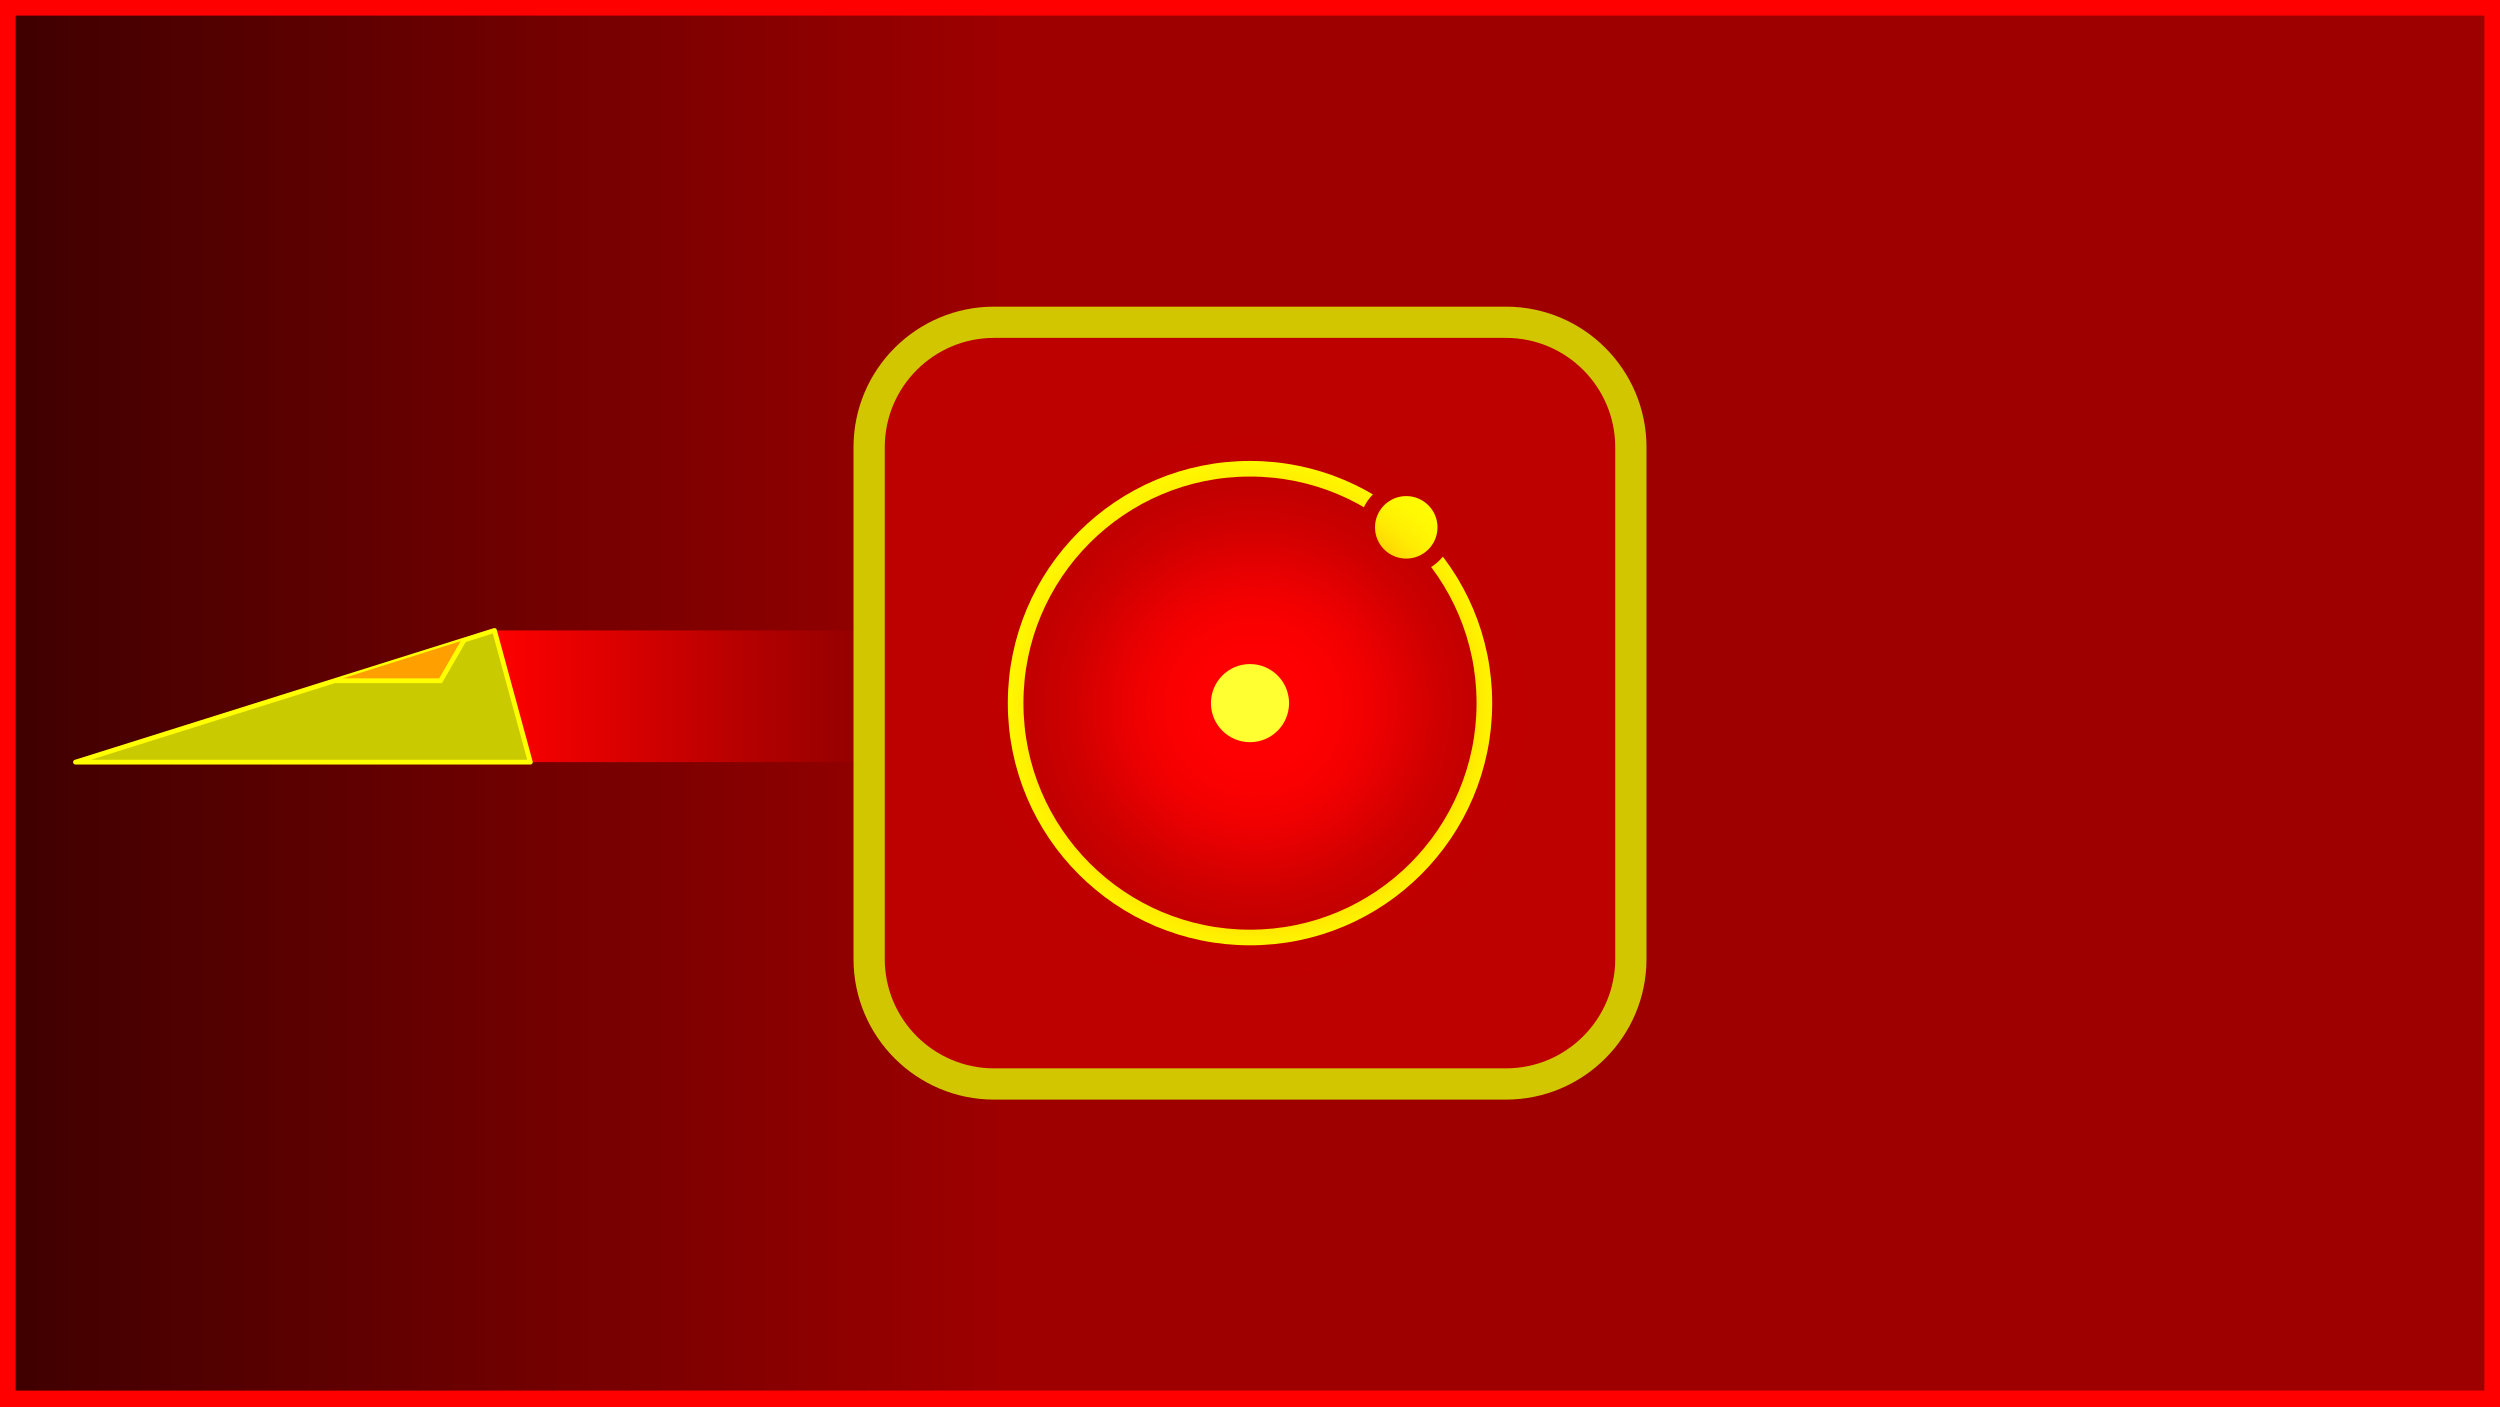
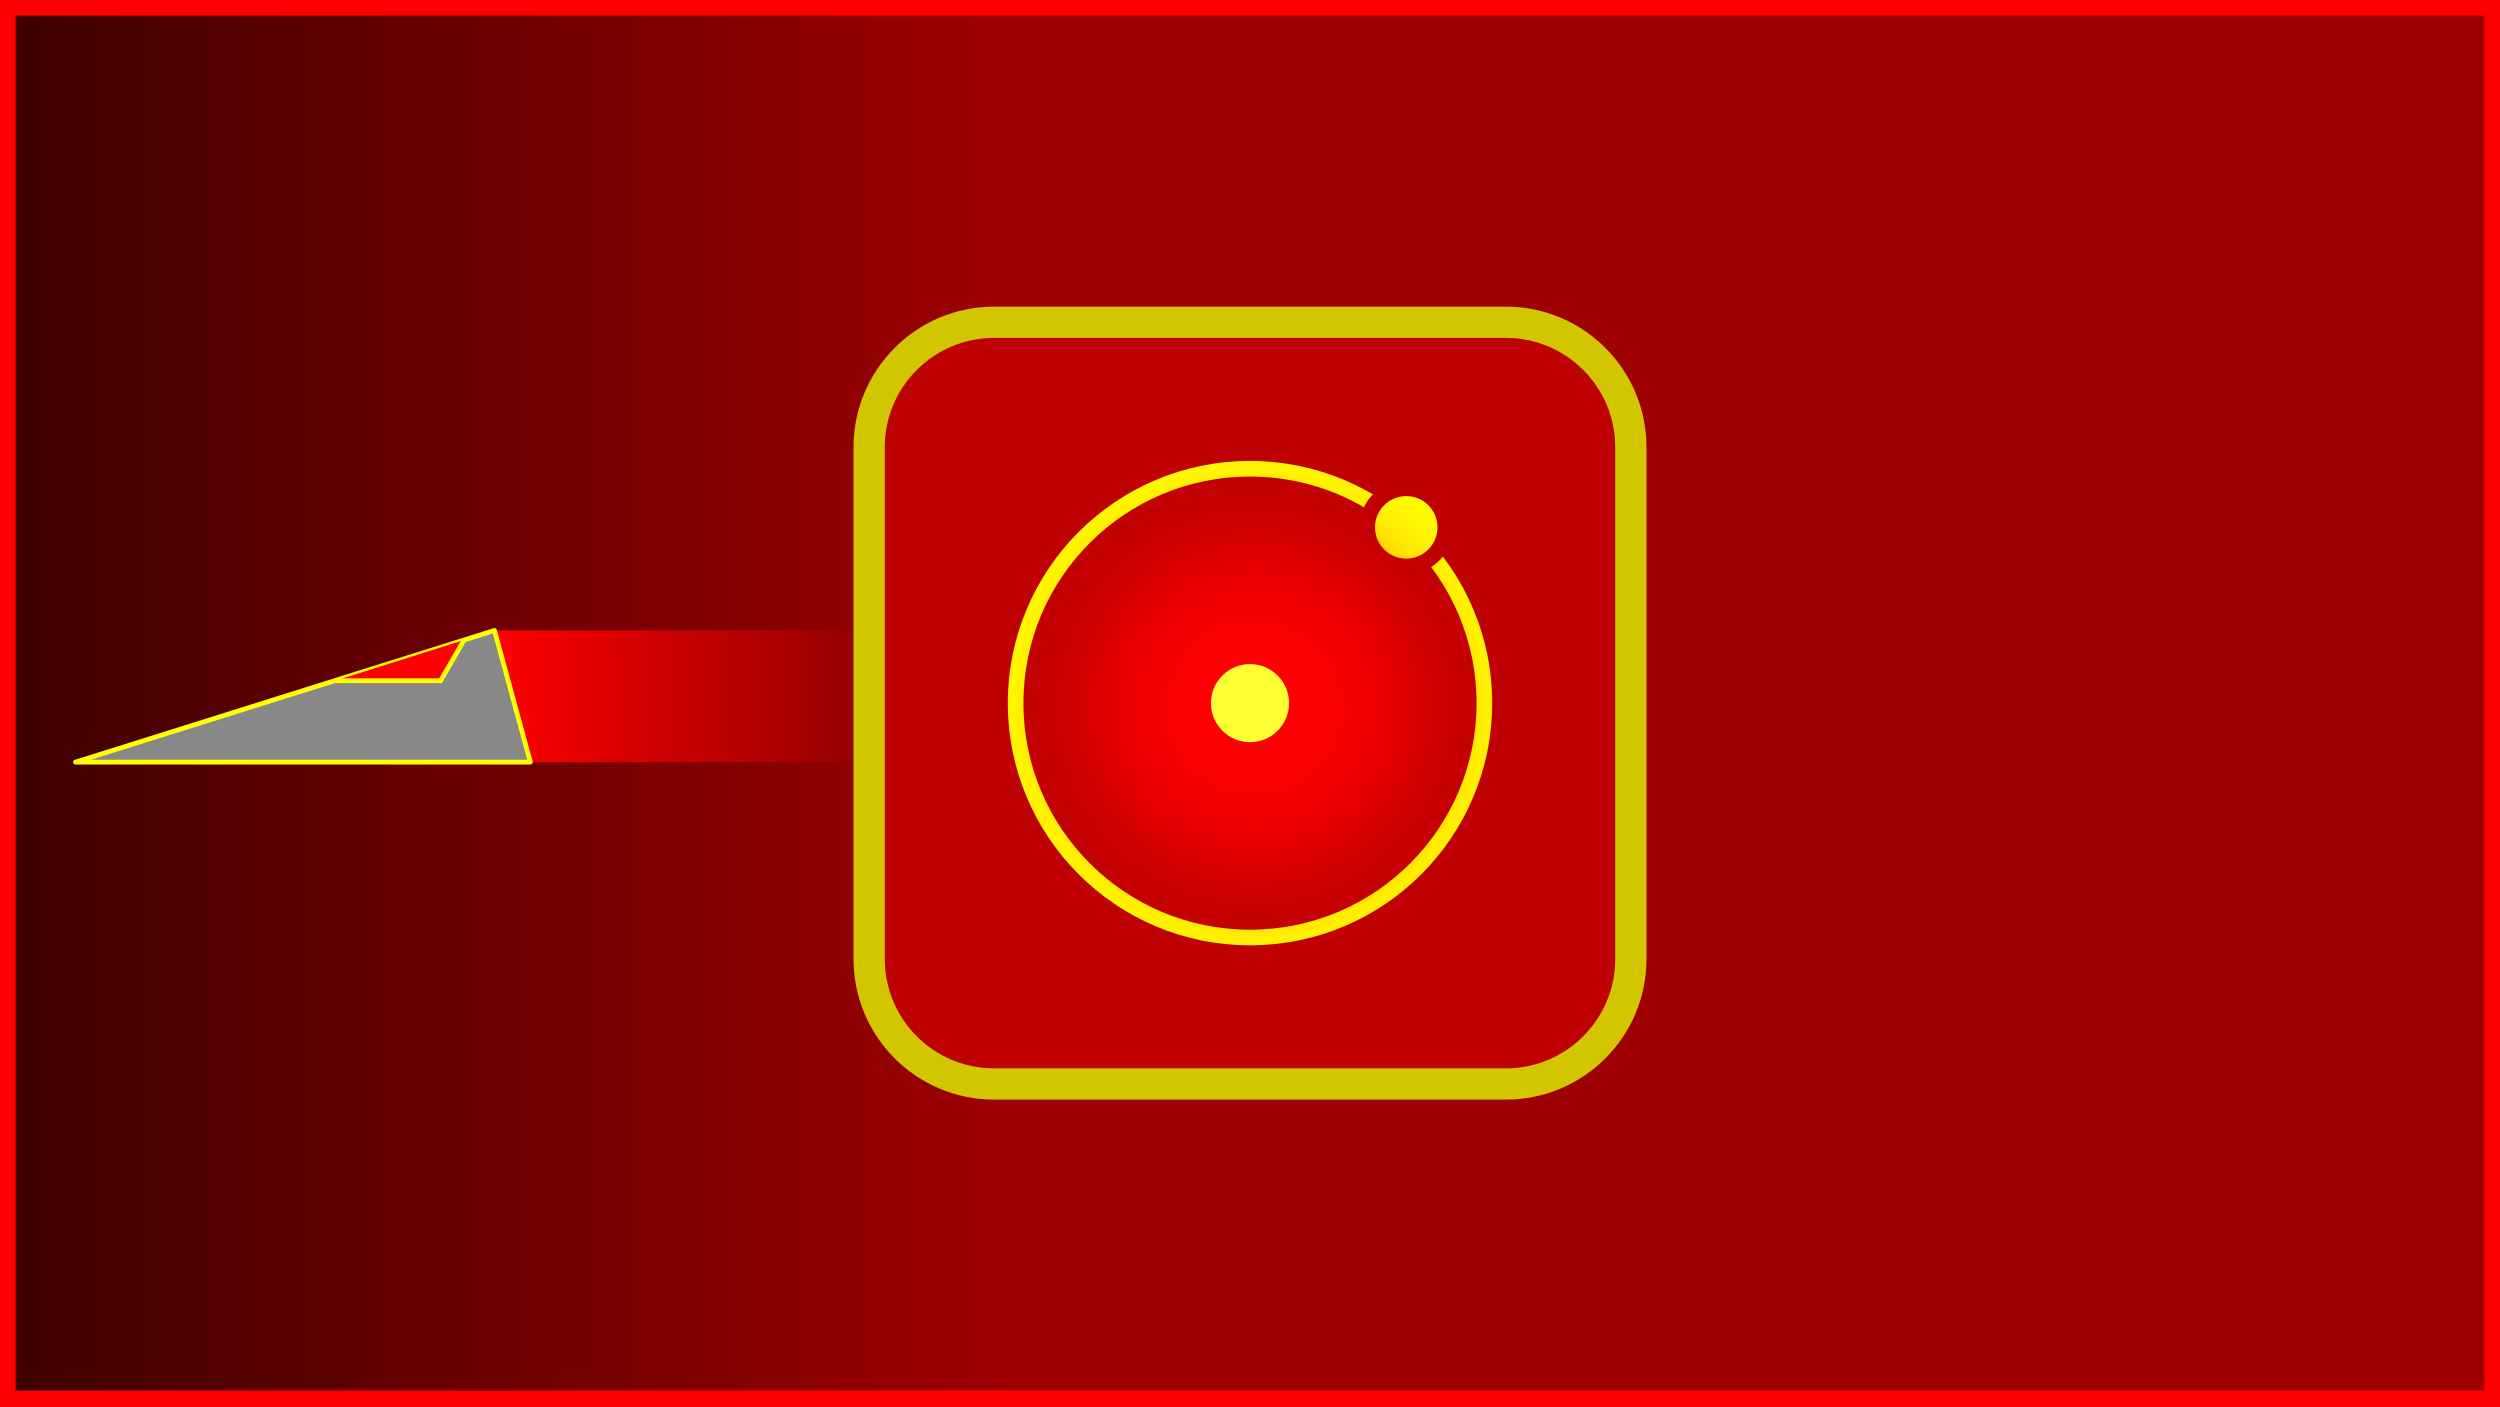
<svg xmlns="http://www.w3.org/2000/svg" xmlns:xlink="http://www.w3.org/1999/xlink" width="160mm" height="90mm" viewBox="0 0 160 90" version="1.1" id="svg8">
  <defs id="defs2">
    <linearGradient id="linearGradient908">
      <stop style="stop-color:#ff0000;stop-opacity:1" offset="0" id="stop904" />
      <stop style="stop-color:#6f0000;stop-opacity:1" offset="1" id="stop906" />
    </linearGradient>
    <linearGradient id="linearGradient876">
      <stop style="stop-color:#9e0000;stop-opacity:1" offset="0" id="stop872" />
      <stop style="stop-color:#3e0000;stop-opacity:1" offset="1" id="stop874" />
    </linearGradient>
    <filter style="color-interpolation-filters:sRGB;" id="filter12790" x="-1" y="-1" width="5" height="5">
      <feGaussianBlur stdDeviation="2 2" result="blur" id="feGaussianBlur12788" />
    </filter>
    <linearGradient xlink:href="#linearGradient876" id="linearGradient878" x1="64" y1="0" x2="0" y2="0" gradientUnits="userSpaceOnUse" />
    <linearGradient xlink:href="#linearGradient908" id="linearGradient910" x1="34" y1="46.5" x2="54.5" y2="46.5" gradientUnits="userSpaceOnUse" gradientTransform="matrix(1.532293,0,0,1.532293,-20.45287,-26.30673)" />
  </defs>
  <g id="layer1">
    <rect style="fill:url(#linearGradient878);fill-rule:evenodd;stroke-width:2;fill-opacity:1;stroke-miterlimit:4;stroke-dasharray:none;stroke:#ff0000;stroke-opacity:1;stroke-linecap:round;stroke-linejoin:round" id="rect12" width="160" height="90" x="0" y="0" />
    <rect style="font-variation-settings:normal;opacity:1;vector-effect:none;fill:url(#linearGradient910);fill-opacity:1;fill-rule:evenodd;stroke:none;stroke-width:0.153;stroke-linecap:round;stroke-linejoin:round;stroke-miterlimit:4;stroke-dasharray:none;stroke-dashoffset:0;stroke-opacity:1;stop-color:#000000;stop-opacity:1" id="rect902" width="31.412" height="8.428" x="31.645" y="40.348" />
    <path style="font-variation-settings:normal;opacity:1;vector-effect:none;fill:#bd0000;fill-opacity:1;fill-rule:evenodd;stroke:#d2c600;stroke-width:2;stroke-linecap:round;stroke-linejoin:round;stroke-miterlimit:4;stroke-dasharray:none;stroke-dashoffset:0;stroke-opacity:1;stop-color:#000000;stop-opacity:1" id="rect12766" width="48.75" height="48.75" x="55.625" y="20.625" d="m 63.625,20.625 h 32.75 a 8,8 45 0 1 8,8 v 32.75 a 8,8 135 0 1 -8,8 h -32.75 a 8,8 45 0 1 -8,-8 v -32.75 a 8,8 135 0 1 8,-8 z" />
    <circle style="fill:none;fill-opacity:1;stroke:#ffff00;stroke-width:1;stroke-miterlimit:4;stroke-dasharray:none;stroke-opacity:1" id="path12360" cx="80" cy="45" r="15" />
    <circle style="fill:#ffff03;fill-opacity:1;stroke:#bd0000;stroke-width:1;stroke-miterlimit:4;stroke-dasharray:none;stroke-opacity:1" id="path11771-5" cx="90" cy="33.75" r="2.5" />
    <circle style="font-variation-settings:normal;opacity:1;vector-effect:none;fill:#ff0001;fill-opacity:1;fill-rule:evenodd;stroke:none;stroke-width:1;stroke-linecap:butt;stroke-linejoin:miter;stroke-miterlimit:4;stroke-dasharray:none;stroke-dashoffset:0;stroke-opacity:1;filter:url(#filter12790);stop-color:#000000;stop-opacity:1" id="path12770" cx="80" cy="45" r="6.25" transform="matrix(1.657186,0,0,1.657186,-52.28968,-29.28818)" />
    <circle style="fill:#ffff31;stroke:none;stroke-width:1;stroke-miterlimit:4;stroke-dasharray:none;fill-opacity:1" id="path11771" cx="80" cy="45" r="2.5" />
-     <path style="font-variation-settings:normal;opacity:1;vector-effect:none;fill:#caca00;fill-opacity:1;stroke:#ffff00;stroke-width:0.306;stroke-linecap:round;stroke-linejoin:round;stroke-miterlimit:4;stroke-dasharray:none;stroke-dashoffset:0;stroke-opacity:1;stop-color:#000000;stop-opacity:1" d="m 4.83,48.776 26.815,-8.428 2.298,8.428 z" id="path892" />
-     <path style="font-variation-settings:normal;opacity:1;vector-effect:none;fill:#ff9f00;fill-opacity:1;stroke:#ffff00;stroke-width:0.306;stroke-linecap:butt;stroke-linejoin:miter;stroke-miterlimit:4;stroke-dasharray:none;stroke-dashoffset:0;stroke-opacity:1;stop-color:#000000;stop-opacity:1" d="m 21.455,43.566 h 6.742 l 1.504,-2.605" id="path896" />
+     <path style="font-variation-settings:normal;opacity:1;vector-effect:none;fill:#888888;fill-opacity:1;stroke:#ffff00;stroke-width:0.306;stroke-linecap:round;stroke-linejoin:round;stroke-miterlimit:4;stroke-dasharray:none;stroke-dashoffset:0;stroke-opacity:1;stop-color:#000000;stop-opacity:1" d="m 4.83,48.776 26.815,-8.428 2.298,8.428 z" id="path892" />
+     <path style="font-variation-settings:normal;opacity:1;vector-effect:none;fill:#ff0000;fill-opacity:1;stroke:#ffff00;stroke-width:0.306;stroke-linecap:butt;stroke-linejoin:miter;stroke-miterlimit:4;stroke-dasharray:none;stroke-dashoffset:0;stroke-opacity:1;stop-color:#000000;stop-opacity:1" d="m 21.455,43.566 h 6.742 l 1.504,-2.605" id="path896" />
  </g>
</svg>
